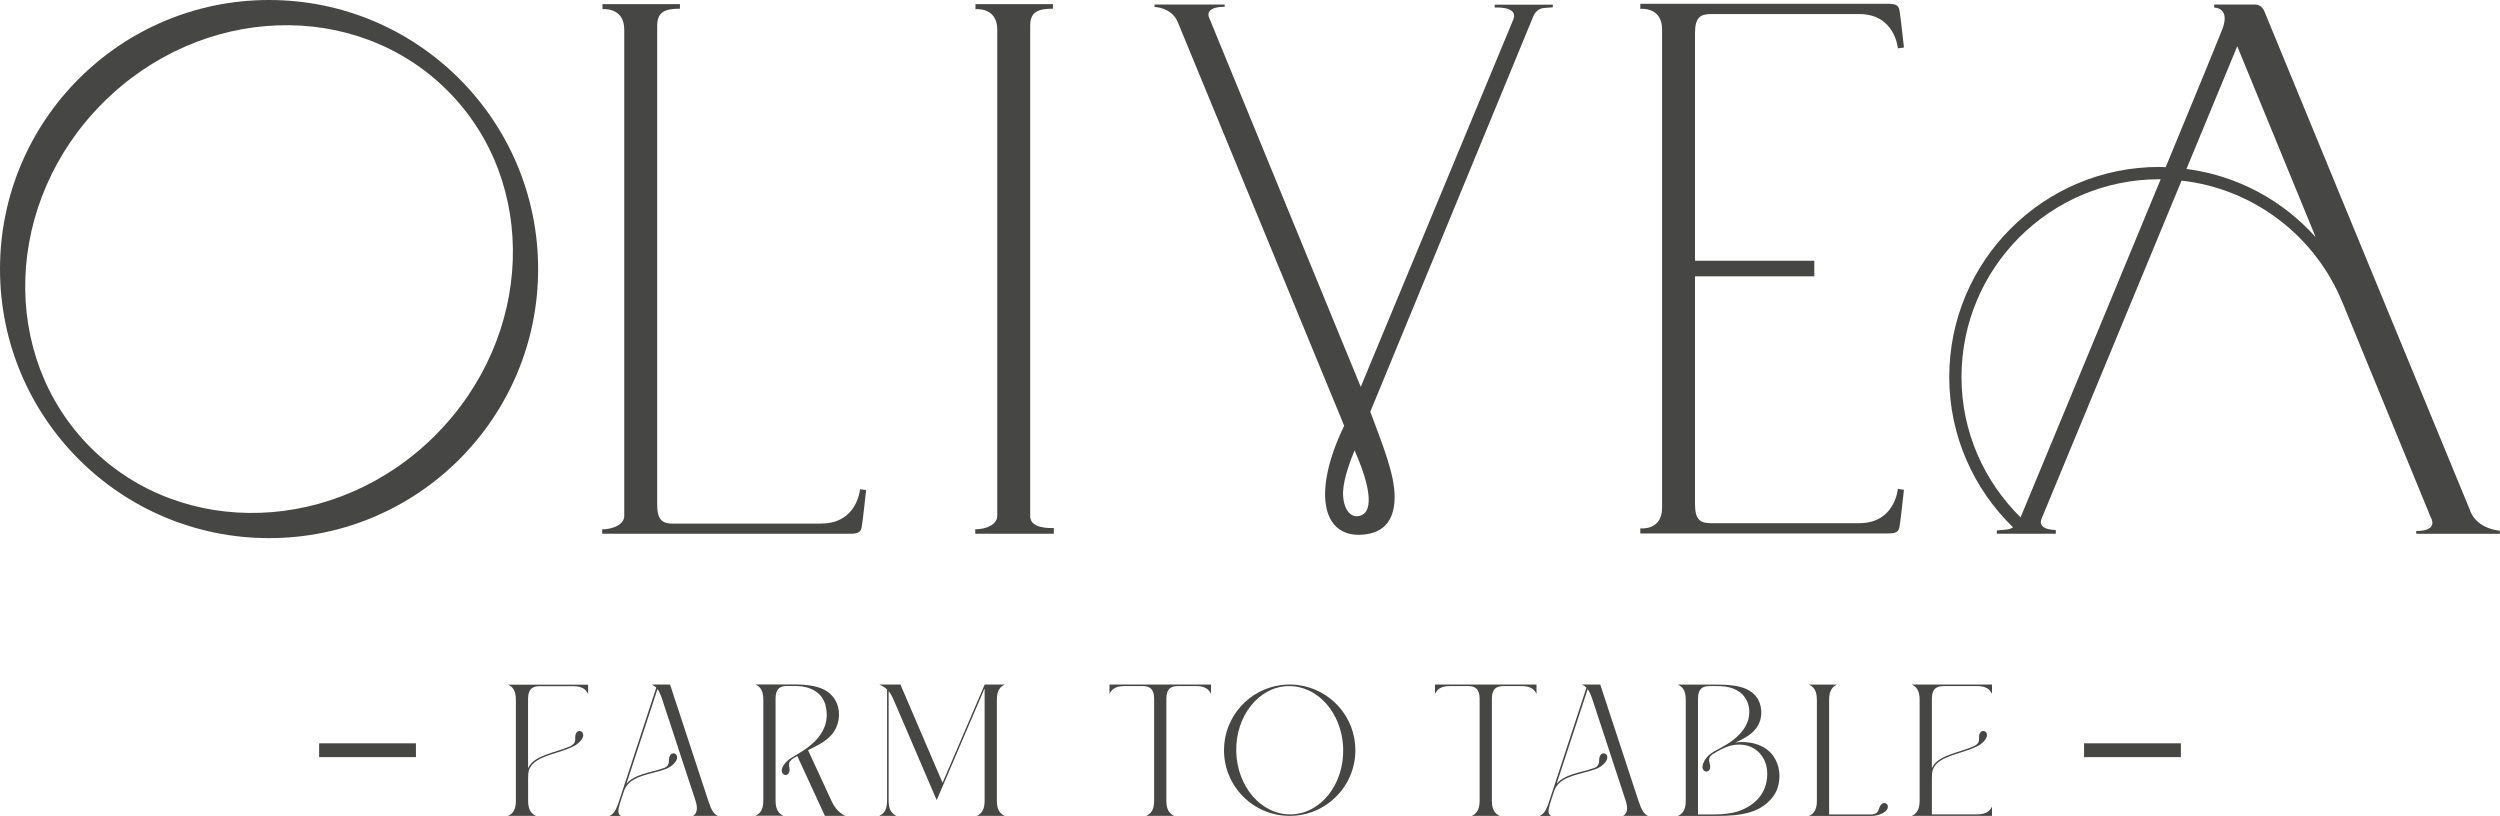
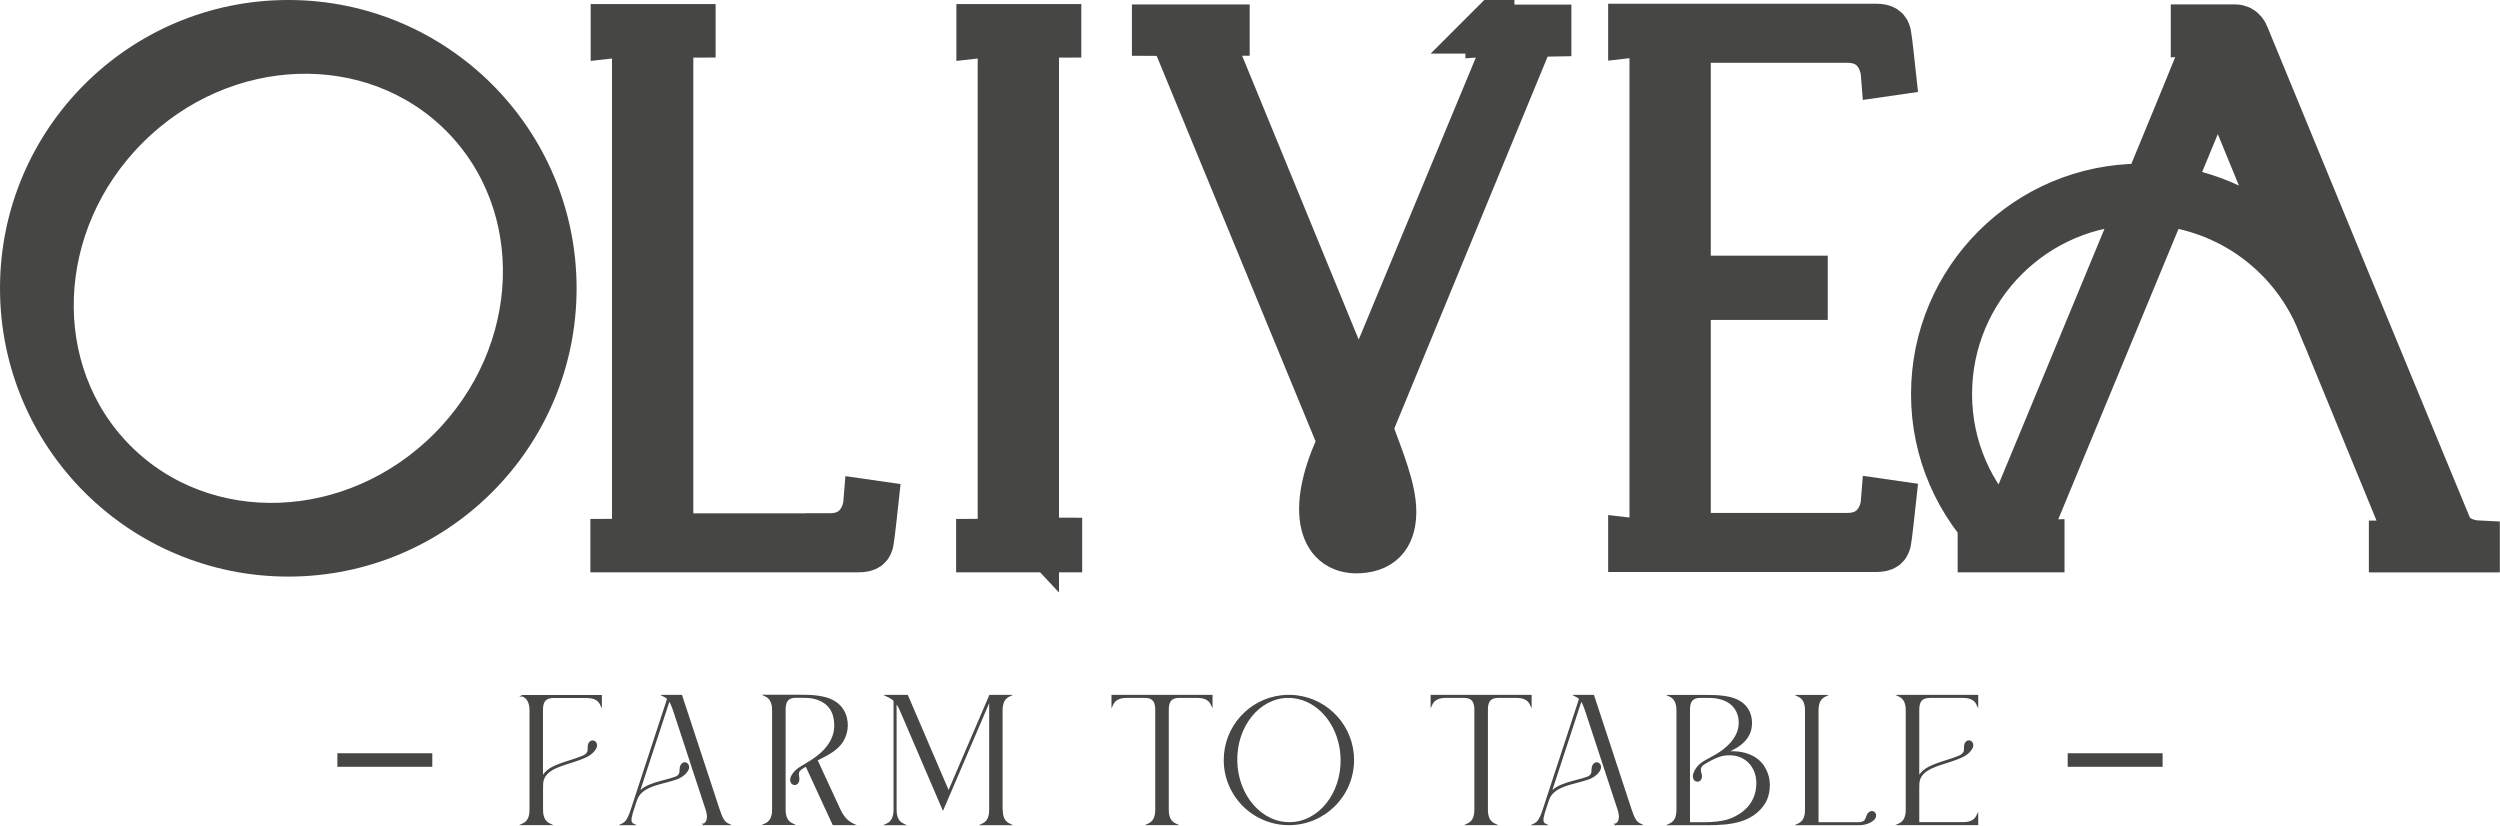
- <svg xmlns="http://www.w3.org/2000/svg" id="Layer_2" data-name="Layer 2" viewBox="0 0 400 130.54">
+ <svg xmlns="http://www.w3.org/2000/svg" id="Layer_2" data-name="Layer 2" viewBox="0 0 408 134.67">
  <defs>
    <style>
      .cls-1 {
+         stroke-width: .25px;
+       }
+ 
+       .cls-1, .cls-2 {
+         stroke: #464644;
+         stroke-miterlimit: 10;
+       }
+ 
+       .cls-1, .cls-2, .cls-3 {
        fill: #464644;
+       }
+ 
+       .cls-2 {
+         stroke-width: 8px;
+       }
+ 
+       .cls-3 {
        stroke-width: 0px;
      }
    </style>
  </defs>
  <g id="_458_x_60_px_Layout_2" data-name="458 x 60 px Layout 2">
    <g id="Text">
      <g>
-         <g>
-           <path class="cls-1" d="m43.05,0C19.27,0,0,19.27,0,43.05s19.27,43.05,43.05,43.05,43.05-19.27,43.05-43.05S66.83,0,43.05,0Zm26.6,69.65c-15.77,15.77-40.46,16.64-55.15,1.96C-.19,56.91.69,32.22,16.46,16.46,32.22.69,56.91-.19,71.6,14.5c14.69,14.69,13.81,39.38-1.96,55.15Z" />
-           <path class="cls-1" d="m131.43,83.78h-23.71c-1.68,0-2.57-.5-2.57-3.04V4.09c0-2.25,1.36-2.7,3.64-2.7v-.73h-12.39v.81s3.48-.39,3.48,3.27v77.8c0,1.39-1.8,2.15-3.53,2.15v.71h39.77c1.36,0,1.61-.39,1.75-1.06.14-.67.71-5.93.71-5.93l-.97-.14s-.45,5.49-6.18,5.49Z" />
-           <path class="cls-1" d="m273.77,2.25h23.71c5.74,0,6.18,5.49,6.18,5.49l.97-.14s-.57-5.27-.71-5.93c-.14-.67-.39-1.06-1.75-1.06h-39.72v.81s3.48-.39,3.48,3.27v76.58c0,3.67-3.48,3.27-3.48,3.27v.81h39.72c1.36,0,1.61-.39,1.75-1.06.14-.67.71-5.93.71-5.93l-.97-.14s-.45,5.49-6.18,5.49h-23.71c-1.68,0-2.57-.5-2.57-3.04v-36.46h19.09v-2.49h-19.09V5.29c0-2.54.89-3.04,2.57-3.04Z" />
-           <path class="cls-1" d="m164.83,82.58V4.09c0-2.25,1.36-2.7,3.64-2.7v-.73h-12.39v.81s3.48-.39,3.48,3.27v77.8c0,1.39-1.78,2.15-3.52,2.15v.71h12.57v-.91c-.54,0-3.79.15-3.79-1.92Z" />
-           <path class="cls-1" d="m395.27,81.8c-1.23-2.93-32.97-79.99-32.97-79.99,0,0-.38-1.09-1.5-1.09h-6.53v.5s2.63-.09,1.31,3.44c-.45,1.18-4.23,10.39-9.07,22.09-.34-.01-.67-.04-1.02-.04-18.56,0-33.61,15.05-33.61,33.61,0,9.45,3.93,17.95,10.21,24.06-.28.17-.62.31-1.04.35l-1.56.14v.53h9.44v-.6s-3.05.05-2.27-1.83c.5-1.21,13.31-32.16,22.39-54.07,11.71,1.32,21.48,9.01,25.75,19.53h.01s14.12,34.37,14.12,34.37c0,0,1.38,2.16-2.33,2.16v.45h13.37v-.5s-3.5-.18-4.73-3.11Zm-71.97.99c-5.81-5.74-9.46-13.65-9.46-22.46,0-17.48,14.17-31.65,31.65-31.65.07,0,.15,0,.22,0-9.01,21.8-21.09,50.9-22.42,54.1Zm26.54-55.77c4.64-11.21,8.12-19.62,8.12-19.62l12.55,30.55c-5.24-5.86-12.49-9.86-20.68-10.92Z" />
-           <path class="cls-1" d="m239.15.74v.47s3.89-.29,2.97,1.94c-.62,1.48-24.4,58.75-24.4,58.75L193.45,2.8s-.88-1.71,2.5-1.71v-.36h-11.22v.39s2.73.01,3.73,2.46c.95,2.32,26.61,64.54,26.61,64.54-5.05,10.41-3.64,17.79,2.75,17.44,4.02-.22,5.32-2.81,5.32-6.05,0-3.68-1.91-8.28-3.89-13.64,1.88-4.6,26.1-63.31,26.1-63.31,0,0,.43-1.17,1.66-1.28,1.23-.11,1.44-.11,1.44-.11v-.42h-9.31Zm-24.26,77.95c.08-2.2,1.31-5.37,1.85-6.64.29.7.54,1.31.72,1.76.99,2.48,2.92,8.18-.05,8.76-1.6.31-2.6-1.61-2.52-3.88Z" />
-         </g>
-         <g>
-           <rect class="cls-1" x="51.06" y="118.93" width="15.49" height="2.21" />
-           <rect class="cls-1" x="333.45" y="118.93" width="15.49" height="2.21" />
-         </g>
-         <g>
-           <path class="cls-1" d="m144.07,109.53l6.74,15.71c2.25-5.24,4.49-10.47,6.74-15.71h0s3.21,0,3.21,0c-.66.31-1.26.85-1.26,2.4v16.21c0,1.56.61,2.1,1.26,2.4h-4.48c.66-.31,1.26-.85,1.26-2.4v-18l-7.67,17.88-6.69-15.59c-.32-.74-.5-1.21-1-1.86v17.57c0,1.56.61,2.1,1.26,2.4-.92,0-1.84,0-2.77,0,.66-.31,1.26-.85,1.26-2.4v-17.83c-.44-.43-.89-.61-1.26-.79h3.38Z" />
-           <path class="cls-1" d="m207.62,109.6c5.2.63,9.24,5.06,9.24,10.43,0,5.8-4.7,10.51-10.51,10.51s-10.51-4.7-10.51-10.51c0-5.39,4.07-9.84,9.3-10.44.81-.09,1.63-.09,2.47,0Zm-1.49.17c-4.72.1-8.45,4.78-8.33,10.45.12,5.67,4.05,10.18,8.78,10.08,4.72-.1,8.45-4.78,8.33-10.45-.09-4.17-2.27-7.87-5.52-9.38-1.04-.48-2.15-.72-3.26-.69Z" />
-           <path class="cls-1" d="m193.76,109.53v1.5c-.31-.66-.85-1.26-2.4-1.26h-2.98c-1.06.03-1.76.46-1.76,2.02v16.35c0,1.56.61,2.1,1.26,2.4h-4.48c.66-.31,1.26-.85,1.26-2.4v-16.35c0-1.56-.71-1.99-1.76-2.02h-2.98c-1.56,0-2.1.61-2.4,1.26v-1.5h16.24Z" />
-           <path class="cls-1" d="m245.84,109.53v1.5c-.31-.66-.85-1.26-2.4-1.26h-2.98c-1.06.03-1.76.46-1.76,2.02v16.35c0,1.56.61,2.1,1.26,2.4h-4.48c.66-.31,1.26-.85,1.26-2.4v-16.35c0-1.56-.71-1.99-1.76-2.02h-2.98c-1.56,0-2.1.61-2.4,1.26v-1.5h16.24Z" />
-           <path class="cls-1" d="m110.81,130.54h4.06c-.66-.31-1.01-.8-1.54-2.4l-6.12-18.61h-2.93c.27.13.5.27.72.5l-5.94,18.12c-.52,1.6-.9,2.09-1.55,2.4h1.85c-.56-.26-.49-.91-.21-1.87.1-.34.19-.6.3-.95l.38-1.14c.36-1.09,1.18-1.72,2.2-2.17,1.02-.45,2.25-.7,3.36-1.02.29-.08.57-.17.84-.26h0c1.21-.35,2.07-1.31,2.11-1.87.06-.77-.79-.99-1.12-.42-.32.55-.08.89-.29,1.43-.15.39-.57.56-.72.61h0c-.28.1-.58.2-.88.28-1.1.31-2.34.57-3.39,1.03-.66.29-1.26.67-1.71,1.2l4.97-15.14c.25.34.49.85.76,1.66l1.91,5.8.83,2.54,2.59,7.88c.41,1.25.2,2.11-.46,2.42Z" />
-           <path class="cls-1" d="m259.64,130.54h4.06c-.66-.31-1.01-.8-1.54-2.4l-6.12-18.61h-2.93c.27.13.5.27.72.5l-5.94,18.12c-.52,1.6-.9,2.09-1.55,2.4h1.85c-.56-.26-.49-.91-.21-1.87.1-.34.19-.6.3-.95l.38-1.14c.36-1.09,1.18-1.72,2.2-2.17,1.02-.45,2.25-.7,3.36-1.02.29-.08.57-.17.84-.26h0c1.21-.35,2.07-1.31,2.11-1.87.06-.77-.79-.99-1.12-.42-.32.55-.08.89-.29,1.43-.15.39-.57.56-.72.61h0c-.28.1-.58.2-.88.28-1.1.31-2.34.57-3.39,1.03-.66.29-1.26.67-1.71,1.2l4.97-15.14c.25.34.49.85.76,1.66l1.91,5.8.83,2.54,2.59,7.88c.41,1.25.2,2.11-.46,2.42Z" />
-           <path class="cls-1" d="m283.76,120.99c-.71-.99-1.63-1.52-2.4-1.81-.75-.29-1.74-.49-2.83-.45-.27,0-.57.03-.9.09.6-.27,1.19-.55,1.71-.87.62-.37,1.25-.86,1.73-1.54.22-.31.41-.68.55-1.1.35-1.2.21-2.59-.47-3.64-.46-.68-1.07-1.12-1.7-1.41-.63-.29-1.34-.46-2.12-.57-.88-.12-1.72-.15-2.55-.15-.28,0-.52,0-.78,0-1.44,0-2.84,0-4.28,0h-1.26c.66.31,1.26.85,1.26,2.4v16.21c0,1.56-.61,2.1-1.26,2.4h3.21c1.12,0,2.3,0,3.02,0,4,0,7-.52,8.95-3.03.3-.4.61-.9.8-1.53.5-1.64.35-3.5-.69-4.99Zm-5.85,8.89c-.91.26-2.31.43-3.62.43-.74,0-1,0-2.14,0h-.47v-18.52c0-1.48.63-1.94,1.59-2.01.2-.01.35-.01.56-.01h.74c.51,0,1.08.02,1.55.09.41.07.78.16,1.1.28.71.26,1.24.63,1.62,1.02,1.05,1.14,1.16,2.52.96,3.65-.05.26-.12.51-.22.75-.21.53-.52,1.05-.94,1.56-.42.5-.94.99-1.58,1.46-.87.65-1.78,1.06-2.71,1.6-.16.1-.31.19-.45.28,0,0,0,0,0,0-1.07.69-1.61,1.88-1.49,2.43.17.76,1.04.71,1.19.07.14-.62-.19-.87-.14-1.45.03-.45.43-.75.54-.82.79-.5,1.77-1.04,2.71-1.34.52-.15.97-.21,1.46-.21.11,0,.23,0,.34,0,2.57.12,4.25,2.13,4.25,4.66,0,3.37-2.3,5.26-4.86,6.08Z" />
-           <path class="cls-1" d="m310.87,109.77h5.45c1.56,0,2.1.61,2.4,1.26v-1.5h-12.84c.66.31,1.26.85,1.26,2.4v16.21c0,1.56-.61,2.1-1.26,2.4h12.84v-1.5c-.31.66-.85,1.26-2.4,1.26h-7.22v-5.63c0-.51,0-1.08.16-1.53.23-.63.68-1.1,1.29-1.48.88-.56,2.08-.92,3.28-1.3.78-.25,1.56-.51,2.26-.83h0c1.09-.45,1.81-1.34,1.83-1.87.02-.77-.83-.95-1.13-.37-.29.56-.02.9-.23,1.44-.12.3-.44.51-.62.61-.07.03-.14.07-.21.1-.62.26-1.29.48-1.97.7-1.2.38-2.41.75-3.34,1.33-.58.37-1.05.83-1.32,1.44v-11.11c0-1.56.71-1.99,1.76-2.02Z" />
-           <path class="cls-1" d="m81.28,109.54c.66.31,1.26.85,1.26,2.4v16.21s0,.01,0,.02h0c0,1.53-.61,2.07-1.26,2.37h4.48c-.66-.31-1.26-.85-1.26-2.4v-1.68h0v-1.78c0-.51,0-1.09.16-1.53.23-.63.68-1.1,1.29-1.48.88-.56,2.08-.92,3.28-1.3.78-.25,1.56-.51,2.26-.83h0c1.09-.45,1.81-1.34,1.83-1.87.02-.77-.83-.95-1.14-.37-.29.56-.02.9-.23,1.44-.12.3-.44.51-.62.61-.07.03-.14.07-.21.1-.62.26-1.29.48-1.97.7-1.2.38-2.41.75-3.34,1.33-.59.37-1.05.83-1.32,1.44v-11.11c0-1.56.71-1.99,1.76-2.02h5.45c1.56,0,2.1.61,2.4,1.26v-1.5h-12.84Z" />
-           <path class="cls-1" d="m301.07,128.66c-.47.43-.34.82-.7,1.28-.23.3-.79.36-.93.37h-6.78v-18.37c0-1.56.61-2.1,1.26-2.4h-4.48c.66.31,1.26.85,1.26,2.4v16.21c0,1.56-.61,2.1-1.26,2.4h9.97s0,0,0,0c1.3,0,2.39-.63,2.59-1.16.28-.72-.46-1.18-.95-.73Z" />
-           <path class="cls-1" d="m131.99,130.54h3.26c-.66-.31-1.53-.92-2.21-2.39l-3.75-8.12c.14-.07.28-.14.42-.21.72-.36,1.43-.73,2.06-1.15.62-.42,1.26-.96,1.73-1.7.89-1.47,1.05-3.43.08-5.06-.45-.73-1.06-1.22-1.69-1.55-.63-.33-1.35-.53-2.14-.66-.4-.07-.85-.12-1.34-.15-.67-.04-1.29-.04-1.95-.04-1.83,0-3.6,0-5.59,0,.66.31,1.26.85,1.26,2.4v16.21c0,1.56-.61,2.1-1.26,2.4h4.48c-.66-.31-1.26-.85-1.26-2.4v-16.35c0-1.48.63-1.94,1.59-2.01.42,0,.83,0,1.34,0,.47,0,.97.01,1.39.08.46.07.86.18,1.21.32.7.27,1.23.66,1.61,1.08.38.42.63.9.8,1.42.32,1.18.36,2.32-.06,3.51-.21.59-.53,1.15-.94,1.69-.41.54-.93,1.06-1.57,1.56-.85.68-1.82,1.2-2.71,1.76h0c-1.12.62-1.74,1.64-1.67,2.19.09.77.96.82,1.18.2.21-.6-.09-.89.01-1.46.08-.43.64-.76.64-.76h0c.21-.13.43-.27.65-.4l4.42,9.58Z" />
-         </g>
+         <path class="cls-2" d="M47.05,4C23.27,4,4,23.27,4,47.05s19.27,43.05,43.05,43.05,43.05-19.27,43.05-43.05S70.83,4,47.05,4ZM73.65,73.65c-15.77,15.77-40.46,16.64-55.15,1.96-14.69-14.69-13.81-39.38,1.96-55.15,15.77-15.77,40.46-16.64,55.15-1.96,14.69,14.69,13.81,39.38-1.96,55.15Z" />
+         <path class="cls-2" d="M135.43,87.78h-23.71c-1.68,0-2.57-.5-2.57-3.04V8.09c0-2.25,1.36-2.7,3.64-2.7v-.73h-12.39v.81s3.48-.39,3.48,3.27v77.8c0,1.39-1.8,2.15-3.53,2.15v.71h39.77c1.36,0,1.61-.39,1.75-1.06.14-.67.71-5.93.71-5.93l-.97-.14s-.45,5.49-6.18,5.49Z" />
+         <path class="cls-2" d="M277.77,6.25h23.71c5.74,0,6.18,5.49,6.18,5.49l.97-.14s-.57-5.27-.71-5.93c-.14-.67-.39-1.06-1.75-1.06h-39.72v.81s3.48-.39,3.48,3.27v76.58c0,3.67-3.48,3.27-3.48,3.27v.81h39.72c1.36,0,1.61-.39,1.75-1.06.14-.67.71-5.93.71-5.93l-.97-.14s-.45,5.49-6.18,5.49h-23.71c-1.68,0-2.57-.5-2.57-3.04v-36.46h19.09v-2.49h-19.09V9.29c0-2.54.89-3.04,2.57-3.04Z" />
+         <path class="cls-2" d="M168.83,86.58V8.09c0-2.25,1.36-2.7,3.64-2.7v-.73h-12.39v.81s3.48-.39,3.48,3.27v77.8c0,1.39-1.78,2.15-3.52,2.15v.71h12.57v-.91c-.54,0-3.79.15-3.79-1.92Z" />
+         <path class="cls-2" d="M399.27,85.8c-1.23-2.93-32.97-79.99-32.97-79.99,0,0-.38-1.09-1.5-1.09h-6.53v.5s2.63-.09,1.31,3.44c-.45,1.18-4.23,10.39-9.07,22.09-.34-.01-.67-.04-1.02-.04-18.56,0-33.61,15.05-33.61,33.61,0,9.45,3.93,17.95,10.21,24.06-.28.17-.62.31-1.04.35l-1.56.14v.53h9.44v-.6s-3.05.05-2.27-1.83c.5-1.21,13.31-32.16,22.39-54.07,11.71,1.32,21.48,9.01,25.75,19.53h.01s14.12,34.37,14.12,34.37c0,0,1.38,2.16-2.33,2.16v.45h13.37v-.5s-3.5-.18-4.73-3.11ZM327.3,86.79c-5.81-5.74-9.46-13.65-9.46-22.46,0-17.48,14.17-31.65,31.65-31.65.07,0,.15,0,.22,0-9.01,21.8-21.09,50.9-22.42,54.1ZM353.84,31.02c4.64-11.21,8.12-19.62,8.12-19.62l12.55,30.55c-5.24-5.86-12.49-9.86-20.68-10.92Z" />
+         <path class="cls-2" d="M243.15,4.74v.47s3.89-.29,2.97,1.94c-.62,1.48-24.4,58.75-24.4,58.75l-24.27-59.1s-.88-1.71,2.5-1.71v-.36h-11.22v.39s2.73.01,3.73,2.46c.95,2.32,26.61,64.54,26.61,64.54-5.05,10.41-3.64,17.79,2.75,17.44,4.02-.22,5.32-2.81,5.32-6.05,0-3.68-1.91-8.28-3.89-13.64,1.88-4.6,26.1-63.31,26.1-63.31,0,0,.43-1.17,1.66-1.28,1.23-.11,1.44-.11,1.44-.11v-.42h-9.31ZM218.9,82.69c.08-2.2,1.31-5.37,1.85-6.64.29.7.54,1.31.72,1.76.99,2.48,2.92,8.18-.05,8.76-1.6.31-2.6-1.61-2.52-3.88Z" />
+       </g>
+       <g>
+         <rect class="cls-3" x="55.06" y="122.93" width="15.49" height="2.21" />
+         <rect class="cls-3" x="337.45" y="122.93" width="15.49" height="2.21" />
+       </g>
+       <g>
+         <path class="cls-1" d="M163.5,132.14v-16.21c0-1.56.61-2.1,1.26-2.4h-3.21s0,0,0,0h0c-2.24,5.24-4.49,10.47-6.74,15.71l-6.74-15.71h-3.38c.37.18.82.36,1.26.79v17.83c0,1.56-.61,2.1-1.26,2.4.92,0,1.84,0,2.77,0-.66-.31-1.26-.85-1.26-2.4v-17.57c.5.65.69,1.12,1,1.86l6.69,15.59,7.67-17.88v18c0,1.56-.61,2.1-1.26,2.4h4.48c-.66-.31-1.26-.85-1.26-2.4Z" />
+         <path class="cls-1" d="M211.62,113.6c5.2.63,9.24,5.06,9.24,10.43,0,5.8-4.7,10.51-10.51,10.51s-10.51-4.7-10.51-10.51c0-5.39,4.07-9.84,9.3-10.44.81-.09,1.63-.09,2.47,0ZM210.13,113.77c-4.72.1-8.45,4.78-8.33,10.45.12,5.67,4.05,10.18,8.78,10.08,4.72-.1,8.45-4.78,8.33-10.45-.09-4.17-2.27-7.87-5.52-9.38-1.04-.48-2.15-.72-3.26-.69Z" />
+         <path class="cls-1" d="M197.76,113.53v1.5c-.31-.66-.85-1.26-2.4-1.26h-2.98c-1.06.03-1.76.46-1.76,2.02v16.35c0,1.56.61,2.1,1.26,2.4h-4.48c.66-.31,1.26-.85,1.26-2.4v-16.35c0-1.56-.71-1.99-1.76-2.02h-2.98c-1.56,0-2.1.61-2.4,1.26v-1.5h16.24Z" />
+         <path class="cls-1" d="M249.84,113.53v1.5c-.31-.66-.85-1.26-2.4-1.26h-2.98c-1.06.03-1.76.46-1.76,2.02v16.35c0,1.56.61,2.1,1.26,2.4h-4.48c.66-.31,1.26-.85,1.26-2.4v-16.35c0-1.56-.71-1.99-1.76-2.02h-2.98c-1.56,0-2.1.61-2.4,1.26v-1.5h16.24Z" />
+         <path class="cls-1" d="M114.81,134.54h4.06c-.66-.31-1.01-.8-1.54-2.4l-6.12-18.61h-2.93c.27.13.5.27.72.5l-5.94,18.12c-.52,1.6-.9,2.09-1.55,2.4h1.85c-.56-.26-.49-.91-.21-1.87.1-.34.19-.6.3-.95l.38-1.14c.36-1.09,1.18-1.72,2.2-2.17,1.02-.45,2.25-.7,3.36-1.02.29-.08.57-.17.84-.26h0c1.21-.35,2.07-1.31,2.11-1.87.06-.77-.79-.99-1.12-.42-.32.55-.08.89-.29,1.43-.15.39-.57.56-.72.61h0c-.28.1-.58.2-.88.28-1.1.31-2.34.57-3.39,1.03-.66.29-1.26.67-1.71,1.2l4.97-15.14c.25.34.49.85.76,1.66l1.91,5.8.83,2.54,2.59,7.88c.41,1.25.2,2.11-.46,2.42Z" />
+         <path class="cls-1" d="M263.64,134.54h4.06c-.66-.31-1.01-.8-1.54-2.4l-6.12-18.61h-2.93c.27.13.5.27.72.5l-5.94,18.12c-.52,1.6-.9,2.09-1.55,2.4h1.85c-.56-.26-.49-.91-.21-1.87.1-.34.19-.6.3-.95l.38-1.14c.36-1.09,1.18-1.72,2.2-2.17,1.02-.45,2.25-.7,3.36-1.02.29-.08.57-.17.84-.26h0c1.21-.35,2.07-1.31,2.11-1.87.06-.77-.79-.99-1.12-.42-.32.55-.08.89-.29,1.43-.15.39-.57.56-.72.61h0c-.28.1-.58.2-.88.28-1.1.31-2.34.57-3.39,1.03-.66.29-1.26.67-1.71,1.2l4.97-15.14c.25.34.49.85.76,1.66l1.91,5.8.83,2.54,2.59,7.88c.41,1.25.2,2.11-.46,2.42Z" />
+         <path class="cls-1" d="M287.76,124.99c-.71-.99-1.63-1.52-2.4-1.81-.75-.29-1.74-.49-2.83-.45-.27,0-.57.03-.9.09.6-.27,1.19-.55,1.71-.87.62-.37,1.25-.86,1.73-1.54.22-.31.41-.68.55-1.1.35-1.2.21-2.59-.47-3.64-.46-.68-1.07-1.12-1.7-1.41-.63-.29-1.34-.46-2.12-.57-.88-.12-1.72-.15-2.55-.15-.28,0-.52,0-.78,0-1.44,0-2.84,0-4.28,0h-1.26c.66.31,1.26.85,1.26,2.4v16.21c0,1.56-.61,2.1-1.26,2.4h3.21c1.12,0,2.3,0,3.02,0,4,0,7-.52,8.95-3.03.3-.4.61-.9.8-1.53.5-1.64.35-3.5-.69-4.99ZM281.91,133.88c-.91.26-2.31.43-3.62.43-.74,0-1,0-2.14,0h-.47v-18.52c0-1.48.63-1.94,1.59-2.01.2-.01.35-.01.56-.01h.74c.51,0,1.08.02,1.55.09.41.07.78.16,1.1.28.71.26,1.24.63,1.62,1.02,1.05,1.14,1.16,2.52.96,3.65-.05.26-.12.51-.22.75-.21.53-.52,1.05-.94,1.56-.42.5-.94.99-1.58,1.46-.87.65-1.78,1.06-2.71,1.6-.16.1-.31.19-.45.28,0,0,0,0,0,0-1.07.69-1.61,1.88-1.49,2.43.17.76,1.04.71,1.19.07.14-.62-.19-.87-.14-1.45.03-.45.43-.75.54-.82.79-.5,1.77-1.04,2.71-1.34.52-.15.97-.21,1.46-.21.11,0,.23,0,.34,0,2.57.12,4.25,2.13,4.25,4.66,0,3.37-2.3,5.26-4.86,6.08Z" />
+         <path class="cls-1" d="M314.87,113.77h5.45c1.56,0,2.1.61,2.4,1.26v-1.5h-12.84c.66.31,1.26.85,1.26,2.4v16.21c0,1.56-.61,2.1-1.26,2.4h12.84v-1.5c-.31.66-.85,1.26-2.4,1.26h-7.22v-5.63c0-.51,0-1.08.16-1.53.23-.63.68-1.1,1.29-1.48.88-.56,2.08-.92,3.28-1.3.78-.25,1.56-.51,2.26-.83h0c1.09-.45,1.81-1.34,1.83-1.87.02-.77-.83-.95-1.13-.37-.29.56-.02.9-.23,1.44-.12.3-.44.51-.62.61-.07.03-.14.07-.21.1-.62.26-1.29.48-1.97.7-1.2.38-2.41.75-3.34,1.33-.58.37-1.05.83-1.32,1.44v-11.11c0-1.56.71-1.99,1.76-2.02Z" />
+         <path class="cls-1" d="M85.28,113.54c.66.31,1.26.85,1.26,2.4v16.21s0,.01,0,.02h0c0,1.53-.61,2.07-1.26,2.37h4.48c-.66-.31-1.26-.85-1.26-2.4v-1.68h0v-1.78c0-.51,0-1.09.16-1.53.23-.63.68-1.1,1.29-1.48.88-.56,2.08-.92,3.28-1.3.78-.25,1.56-.51,2.26-.83h0c1.09-.45,1.81-1.34,1.83-1.87.02-.77-.83-.95-1.14-.37-.29.56-.02.9-.23,1.44-.12.3-.44.51-.62.61-.07.03-.14.07-.21.1-.62.26-1.29.48-1.97.7-1.2.38-2.41.75-3.34,1.33-.59.37-1.05.83-1.32,1.44v-11.11c0-1.56.71-1.99,1.76-2.02h5.45c1.56,0,2.1.61,2.4,1.26v-1.5h-12.84Z" />
+         <path class="cls-1" d="M305.07,132.66c-.47.43-.34.82-.7,1.28-.23.3-.79.36-.93.37h-6.78v-18.37c0-1.56.61-2.1,1.26-2.4h-4.48c.66.31,1.26.85,1.26,2.4v16.21c0,1.56-.61,2.1-1.26,2.4h9.97s0,0,0,0c1.3,0,2.39-.63,2.59-1.16.28-.72-.46-1.18-.95-.73Z" />
+         <path class="cls-1" d="M135.99,134.54h3.26c-.66-.31-1.53-.92-2.21-2.39l-3.75-8.12c.14-.07.28-.14.42-.21.72-.36,1.43-.73,2.06-1.15.62-.42,1.26-.96,1.73-1.7.89-1.47,1.05-3.43.08-5.06-.45-.73-1.06-1.22-1.69-1.55-.63-.33-1.35-.53-2.14-.66-.4-.07-.85-.12-1.34-.15-.67-.04-1.29-.04-1.95-.04-1.83,0-3.6,0-5.59,0,.66.31,1.26.85,1.26,2.4v16.21c0,1.56-.61,2.1-1.26,2.4h4.48c-.66-.31-1.26-.85-1.26-2.4v-16.35c0-1.48.63-1.94,1.59-2.01.42,0,.83,0,1.34,0,.47,0,.97.01,1.39.08.46.07.86.18,1.21.32.7.27,1.23.66,1.61,1.08.38.42.63.9.8,1.42.32,1.18.36,2.32-.06,3.51-.21.59-.53,1.15-.94,1.69-.41.54-.93,1.06-1.57,1.56-.85.68-1.82,1.2-2.71,1.76h0c-1.12.62-1.74,1.64-1.67,2.19.09.77.96.82,1.18.2.21-.6-.09-.89.01-1.46.08-.43.64-.76.64-.76h0c.21-.13.43-.27.65-.4l4.42,9.58Z" />
      </g>
    </g>
  </g>
</svg>
